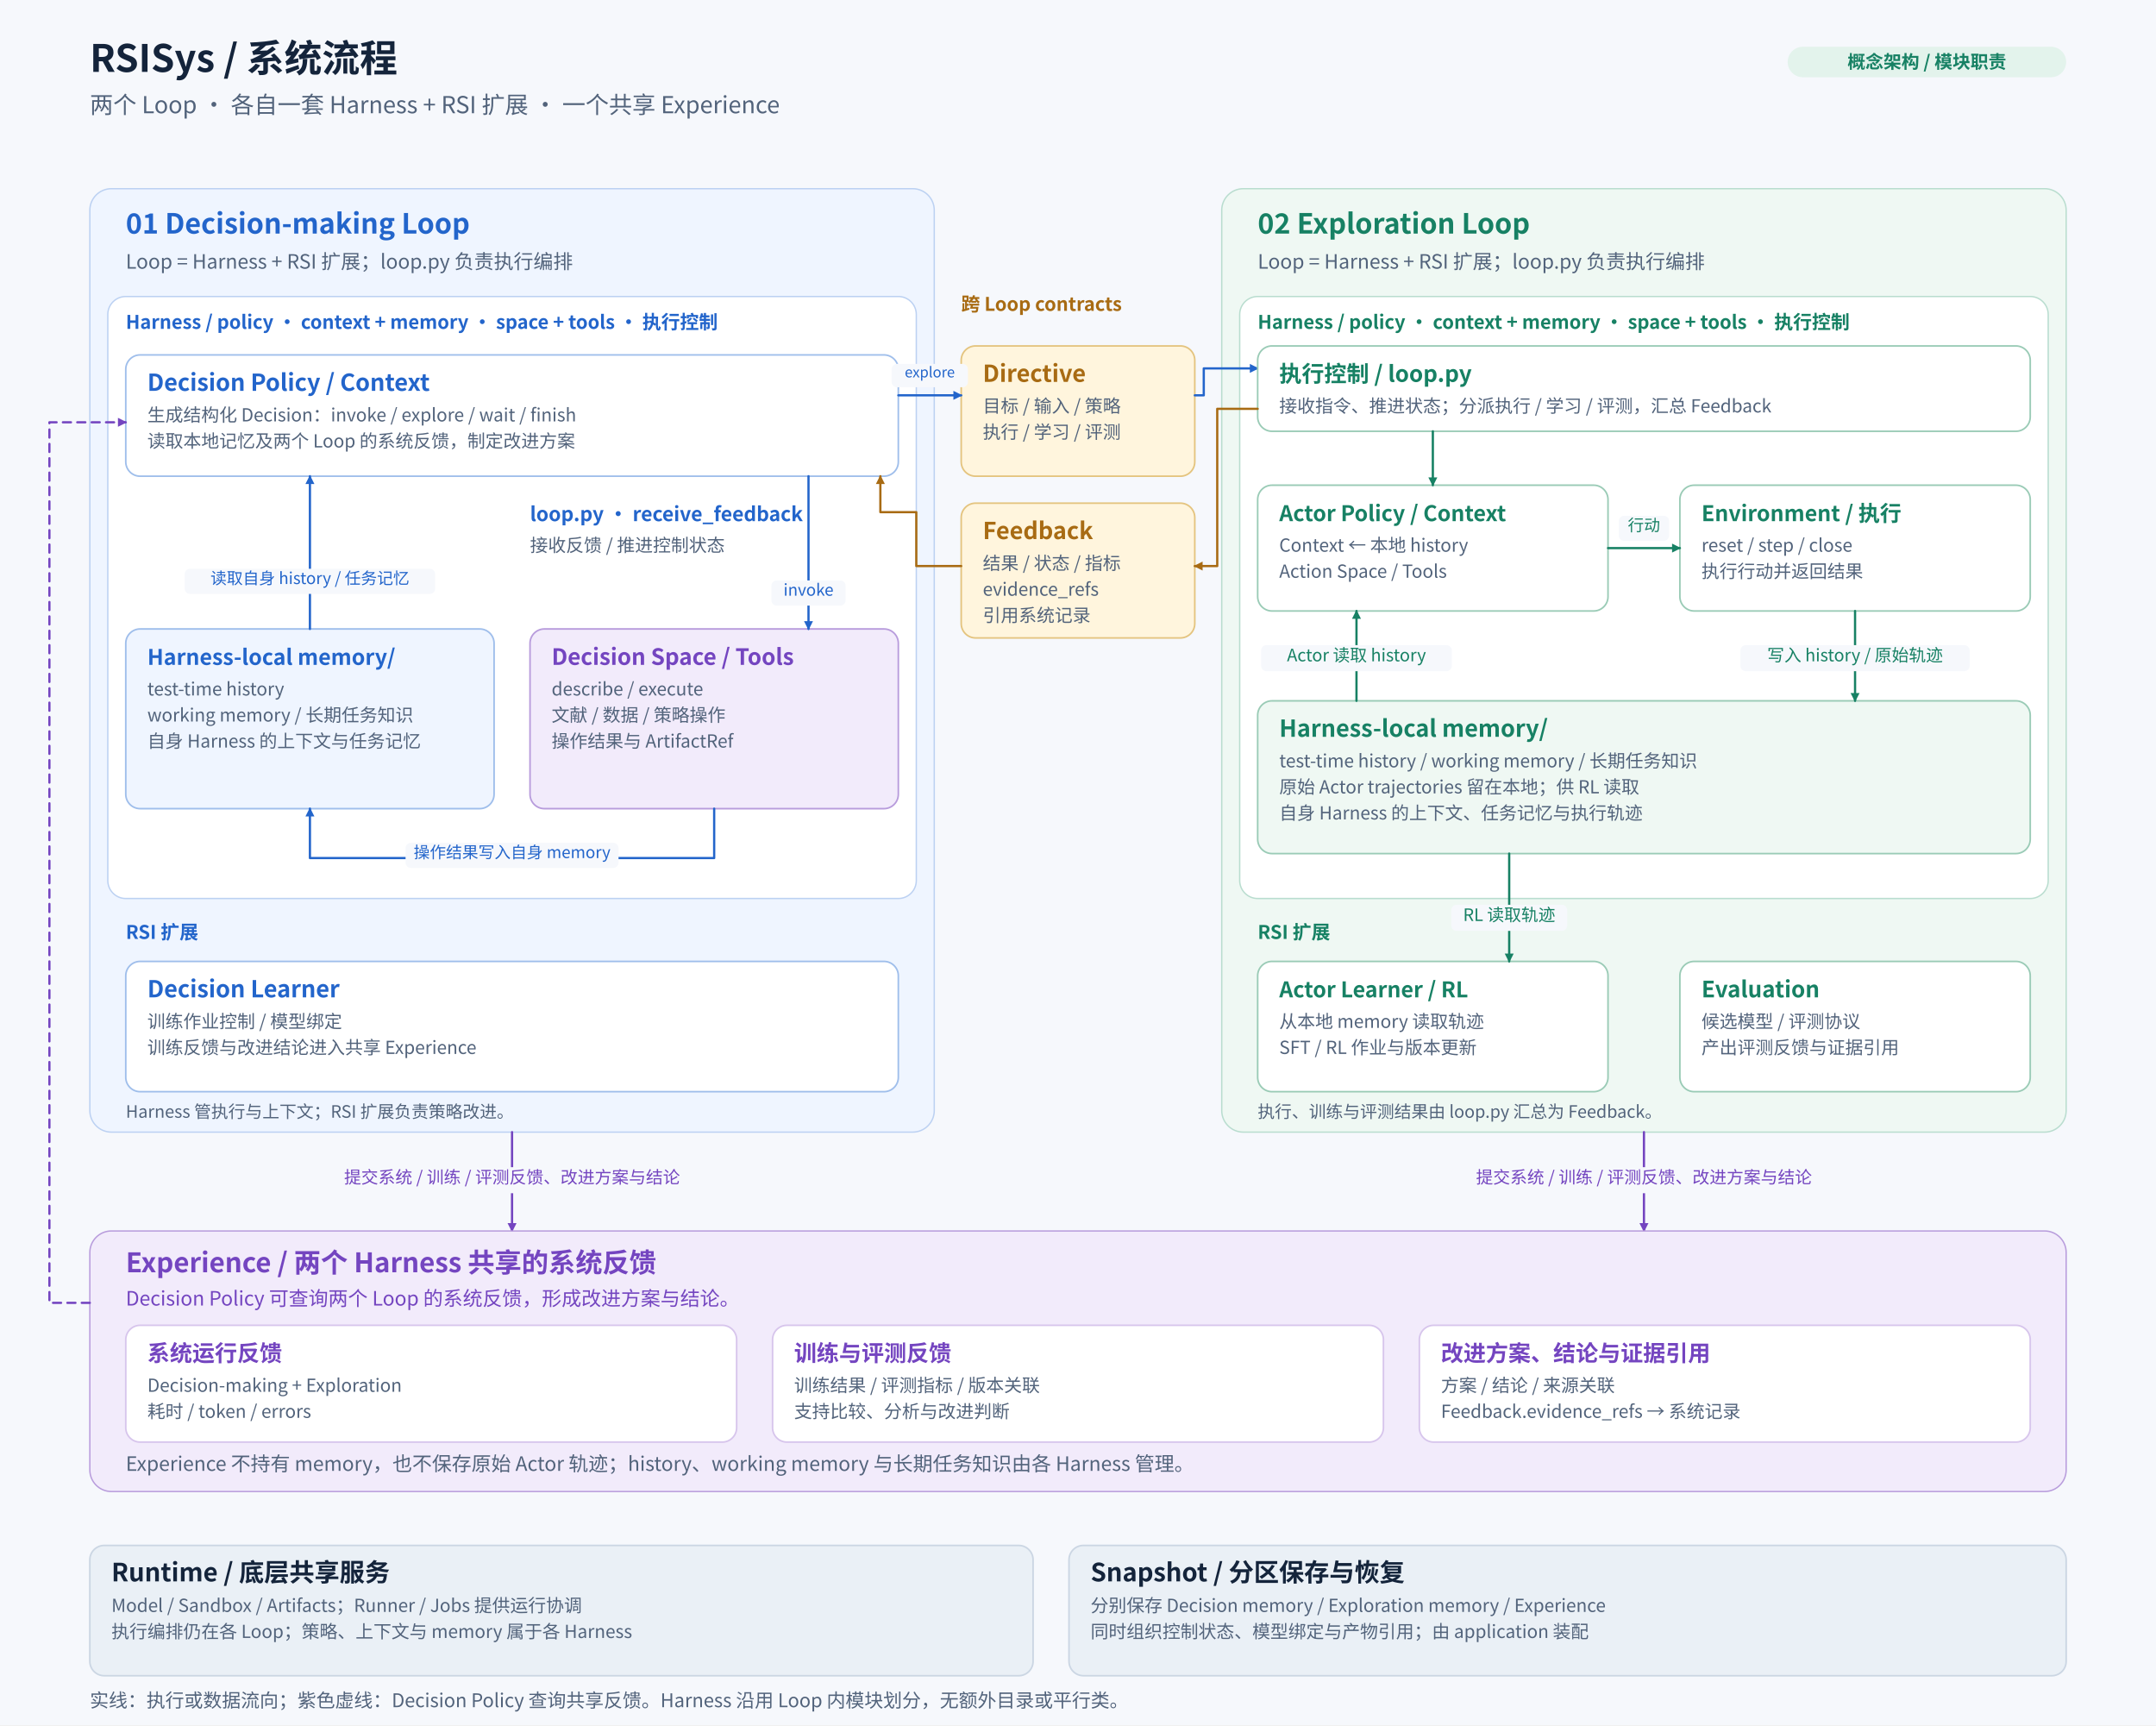
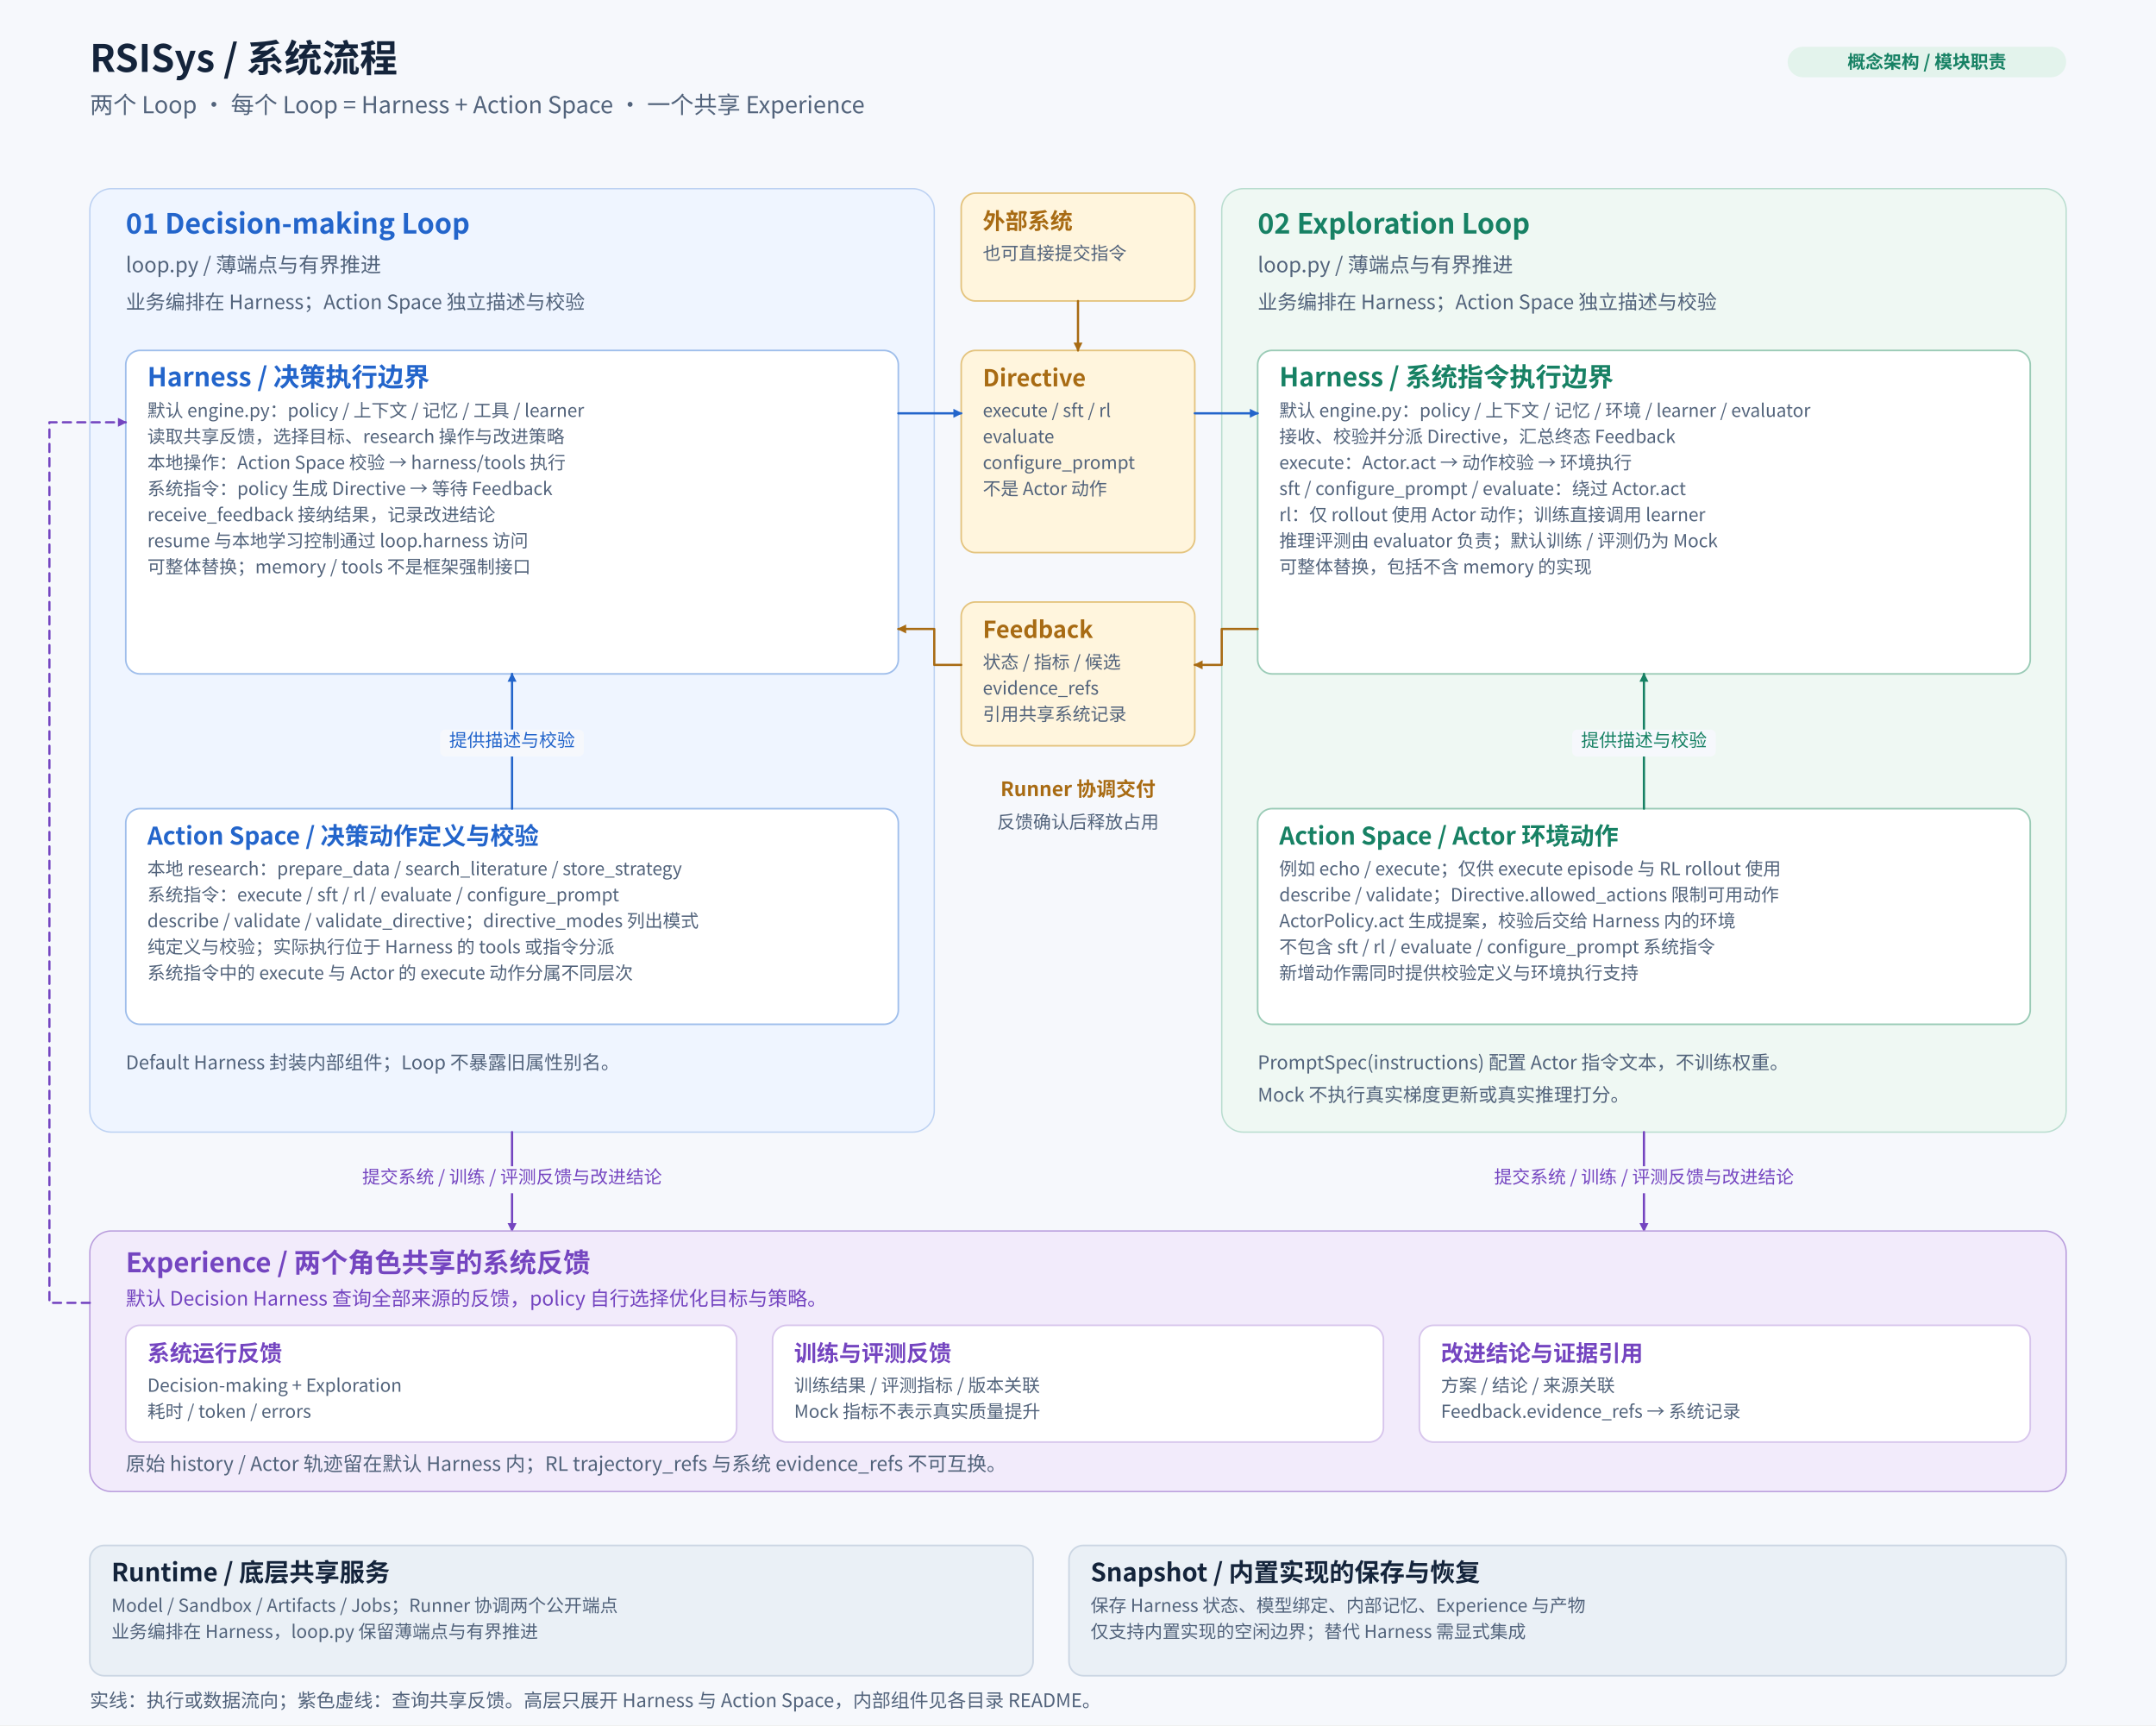
<svg xmlns="http://www.w3.org/2000/svg" width="2400" height="1920" viewBox="0 0 2400 1920" role="img" aria-labelledby="title desc">
  <defs>
    <marker id="arrow-gray" markerWidth="10" markerHeight="10" refX="8.7" refY="5" orient="auto" markerUnits="userSpaceOnUse">
      <path d="M 0 0 L 10 5 L 0 10 Z" fill="#8493A8" />
    </marker>
    <marker id="arrow-blue" markerWidth="10" markerHeight="10" refX="8.7" refY="5" orient="auto" markerUnits="userSpaceOnUse">
      <path d="M 0 0 L 10 5 L 0 10 Z" fill="#2365CB" />
    </marker>
    <marker id="arrow-green" markerWidth="10" markerHeight="10" refX="8.7" refY="5" orient="auto" markerUnits="userSpaceOnUse">
      <path d="M 0 0 L 10 5 L 0 10 Z" fill="#178164" />
    </marker>
    <marker id="arrow-purple" markerWidth="10" markerHeight="10" refX="8.7" refY="5" orient="auto" markerUnits="userSpaceOnUse">
      <path d="M 0 0 L 10 5 L 0 10 Z" fill="#7445C0" />
    </marker>
    <marker id="arrow-amber" markerWidth="10" markerHeight="10" refX="8.7" refY="5" orient="auto" markerUnits="userSpaceOnUse">
      <path d="M 0 0 L 10 5 L 0 10 Z" fill="#A86B13" />
    </marker>
  </defs>
  <rect width="2400" height="1920" fill="#F6F8FC" />
  <text x="100" y="80" font-family="'PingFang SC', 'Noto Sans CJK SC', 'Microsoft YaHei', sans-serif" font-size="42" font-weight="750" fill="#14243B" text-anchor="start">RSISys / 系统流程</text>
-   <text x="100" y="126" font-family="'PingFang SC', 'Noto Sans CJK SC', 'Microsoft YaHei', sans-serif" font-size="26" font-weight="400" fill="#52637B" text-anchor="start">两个 Loop · 各自一套 Harness + RSI 扩展 · 一个共享 Experience</text>
+   <text x="100" y="126" font-family="'PingFang SC', 'Noto Sans CJK SC', 'Microsoft YaHei', sans-serif" font-size="26" font-weight="400" fill="#52637B" text-anchor="start">两个 Loop · 每个 Loop = Harness + Action Space · 一个共享 Experience</text>
  <rect x="1990" y="52" width="310" height="34" rx="17" fill="#E3F3EC" stroke="none" stroke-width="0" />
  <text x="2145.0" y="76" font-family="'PingFang SC', 'Noto Sans CJK SC', 'Microsoft YaHei', sans-serif" font-size="20" font-weight="600" fill="#178164" text-anchor="middle">概念架构 / 模块职责</text>
  <rect x="100" y="210" width="940" height="1050" rx="24" fill="#EFF5FF" stroke="#BCD1F2" stroke-width="1.5" />
  <text x="140" y="260" font-family="'PingFang SC', 'Noto Sans CJK SC', 'Microsoft YaHei', sans-serif" font-size="31" font-weight="700" fill="#2365CB" text-anchor="start">01  Decision-making Loop</text>
-   <text x="140" y="299" font-family="'PingFang SC', 'Noto Sans CJK SC', 'Microsoft YaHei', sans-serif" font-size="22" font-weight="400" fill="#52637B" text-anchor="start">Loop = Harness + RSI 扩展；loop.py 负责执行编排</text>
-   <rect x="120" y="330" width="900" height="670" rx="20" fill="#FFFFFF" stroke="#BCD1F2" stroke-width="1.5" />
-   <text x="140" y="366" font-family="'PingFang SC', 'Noto Sans CJK SC', 'Microsoft YaHei', sans-serif" font-size="21" font-weight="650" fill="#2365CB" text-anchor="start">Harness / policy · context + memory · space + tools · 执行控制</text>
-   <text x="140" y="1045" font-family="'PingFang SC', 'Noto Sans CJK SC', 'Microsoft YaHei', sans-serif" font-size="21" font-weight="700" fill="#2365CB" text-anchor="start">RSI 扩展</text>
+   <text x="140" y="303" font-family="'PingFang SC', 'Noto Sans CJK SC', 'Microsoft YaHei', sans-serif" font-size="23" font-weight="400" fill="#52637B" text-anchor="start">loop.py / 薄端点与有界推进</text>
+   <text x="140" y="344" font-family="'PingFang SC', 'Noto Sans CJK SC', 'Microsoft YaHei', sans-serif" font-size="22" font-weight="400" fill="#52637B" text-anchor="start">业务编排在 Harness；Action Space 独立描述与校验</text>
  <rect x="1360" y="210" width="940" height="1050" rx="24" fill="#EFF8F3" stroke="#B9DDCF" stroke-width="1.5" />
  <text x="1400" y="260" font-family="'PingFang SC', 'Noto Sans CJK SC', 'Microsoft YaHei', sans-serif" font-size="31" font-weight="700" fill="#178164" text-anchor="start">02  Exploration Loop</text>
-   <text x="1400" y="299" font-family="'PingFang SC', 'Noto Sans CJK SC', 'Microsoft YaHei', sans-serif" font-size="22" font-weight="400" fill="#52637B" text-anchor="start">Loop = Harness + RSI 扩展；loop.py 负责执行编排</text>
-   <rect x="1380" y="330" width="900" height="670" rx="20" fill="#FFFFFF" stroke="#B9DDCF" stroke-width="1.5" />
-   <text x="1400" y="366" font-family="'PingFang SC', 'Noto Sans CJK SC', 'Microsoft YaHei', sans-serif" font-size="21" font-weight="650" fill="#178164" text-anchor="start">Harness / policy · context + memory · space + tools · 执行控制</text>
-   <text x="1400" y="1045" font-family="'PingFang SC', 'Noto Sans CJK SC', 'Microsoft YaHei', sans-serif" font-size="21" font-weight="700" fill="#178164" text-anchor="start">RSI 扩展</text>
-   <g id="decision-policy">
-     <rect x="140" y="395" width="860" height="135" rx="16" fill="#FFFFFF" stroke="#9FBEEB" stroke-width="1.8" />
-     <text x="164" y="435" font-family="'PingFang SC', 'Noto Sans CJK SC', 'Microsoft YaHei', sans-serif" font-size="26" font-weight="650" fill="#2365CB" text-anchor="start">Decision Policy / Context</text>
-     <text x="164" y="469" font-family="'PingFang SC', 'Noto Sans CJK SC', 'Microsoft YaHei', sans-serif" font-size="20" font-weight="400" fill="#52637B" text-anchor="start">生成结构化 Decision：invoke / explore / wait / finish</text>
-     <text x="164" y="498" font-family="'PingFang SC', 'Noto Sans CJK SC', 'Microsoft YaHei', sans-serif" font-size="20" font-weight="400" fill="#52637B" text-anchor="start">读取本地记忆及两个 Loop 的系统反馈，制定改进方案</text>
+   <text x="1400" y="303" font-family="'PingFang SC', 'Noto Sans CJK SC', 'Microsoft YaHei', sans-serif" font-size="23" font-weight="400" fill="#52637B" text-anchor="start">loop.py / 薄端点与有界推进</text>
+   <text x="1400" y="344" font-family="'PingFang SC', 'Noto Sans CJK SC', 'Microsoft YaHei', sans-serif" font-size="22" font-weight="400" fill="#52637B" text-anchor="start">业务编排在 Harness；Action Space 独立描述与校验</text>
+   <g id="decision-harness">
+     <rect x="140" y="390" width="860" height="360" rx="16" fill="#FFFFFF" stroke="#9FBEEB" stroke-width="1.8" />
+     <text x="164" y="430" font-family="'PingFang SC', 'Noto Sans CJK SC', 'Microsoft YaHei', sans-serif" font-size="29" font-weight="650" fill="#2365CB" text-anchor="start">Harness / 决策执行边界</text>
+     <text x="164" y="464" font-family="'PingFang SC', 'Noto Sans CJK SC', 'Microsoft YaHei', sans-serif" font-size="20" font-weight="400" fill="#52637B" text-anchor="start">默认 engine.py：policy / 上下文 / 记忆 / 工具 / learner</text>
+     <text x="164" y="493" font-family="'PingFang SC', 'Noto Sans CJK SC', 'Microsoft YaHei', sans-serif" font-size="20" font-weight="400" fill="#52637B" text-anchor="start">读取共享反馈，选择目标、research 操作与改进策略</text>
+     <text x="164" y="522" font-family="'PingFang SC', 'Noto Sans CJK SC', 'Microsoft YaHei', sans-serif" font-size="20" font-weight="400" fill="#52637B" text-anchor="start">本地操作：Action Space 校验 → harness/tools 执行</text>
+     <text x="164" y="551" font-family="'PingFang SC', 'Noto Sans CJK SC', 'Microsoft YaHei', sans-serif" font-size="20" font-weight="400" fill="#52637B" text-anchor="start">系统指令：policy 生成 Directive → 等待 Feedback</text>
+     <text x="164" y="580" font-family="'PingFang SC', 'Noto Sans CJK SC', 'Microsoft YaHei', sans-serif" font-size="20" font-weight="400" fill="#52637B" text-anchor="start">receive_feedback 接纳结果，记录改进结论</text>
+     <text x="164" y="609" font-family="'PingFang SC', 'Noto Sans CJK SC', 'Microsoft YaHei', sans-serif" font-size="20" font-weight="400" fill="#52637B" text-anchor="start">resume 与本地学习控制通过 loop.harness 访问</text>
+     <text x="164" y="638" font-family="'PingFang SC', 'Noto Sans CJK SC', 'Microsoft YaHei', sans-serif" font-size="20" font-weight="400" fill="#52637B" text-anchor="start">可整体替换；memory / tools 不是框架强制接口</text>
  </g>
-   <g id="decision-memory">
-     <rect x="140" y="700" width="410" height="200" rx="16" fill="#EFF5FF" stroke="#9FBEEB" stroke-width="1.8" />
-     <text x="164" y="740" font-family="'PingFang SC', 'Noto Sans CJK SC', 'Microsoft YaHei', sans-serif" font-size="24" font-weight="650" fill="#2365CB" text-anchor="start">Harness-local memory/</text>
-     <text x="164" y="774" font-family="'PingFang SC', 'Noto Sans CJK SC', 'Microsoft YaHei', sans-serif" font-size="20" font-weight="400" fill="#52637B" text-anchor="start">test-time history</text>
-     <text x="164" y="803" font-family="'PingFang SC', 'Noto Sans CJK SC', 'Microsoft YaHei', sans-serif" font-size="20" font-weight="400" fill="#52637B" text-anchor="start">working memory / 长期任务知识</text>
-     <text x="164" y="832" font-family="'PingFang SC', 'Noto Sans CJK SC', 'Microsoft YaHei', sans-serif" font-size="20" font-weight="400" fill="#52637B" text-anchor="start">自身 Harness 的上下文与任务记忆</text>
+   <g id="exploration-harness">
+     <rect x="1400" y="390" width="860" height="360" rx="16" fill="#FFFFFF" stroke="#9ACBB6" stroke-width="1.8" />
+     <text x="1424" y="430" font-family="'PingFang SC', 'Noto Sans CJK SC', 'Microsoft YaHei', sans-serif" font-size="29" font-weight="650" fill="#178164" text-anchor="start">Harness / 系统指令执行边界</text>
+     <text x="1424" y="464" font-family="'PingFang SC', 'Noto Sans CJK SC', 'Microsoft YaHei', sans-serif" font-size="20" font-weight="400" fill="#52637B" text-anchor="start">默认 engine.py：policy / 上下文 / 记忆 / 环境 / learner / evaluator</text>
+     <text x="1424" y="493" font-family="'PingFang SC', 'Noto Sans CJK SC', 'Microsoft YaHei', sans-serif" font-size="20" font-weight="400" fill="#52637B" text-anchor="start">接收、校验并分派 Directive，汇总终态 Feedback</text>
+     <text x="1424" y="522" font-family="'PingFang SC', 'Noto Sans CJK SC', 'Microsoft YaHei', sans-serif" font-size="20" font-weight="400" fill="#52637B" text-anchor="start">execute：Actor.act → 动作校验 → 环境执行</text>
+     <text x="1424" y="551" font-family="'PingFang SC', 'Noto Sans CJK SC', 'Microsoft YaHei', sans-serif" font-size="20" font-weight="400" fill="#52637B" text-anchor="start">sft / configure_prompt / evaluate：绕过 Actor.act</text>
+     <text x="1424" y="580" font-family="'PingFang SC', 'Noto Sans CJK SC', 'Microsoft YaHei', sans-serif" font-size="20" font-weight="400" fill="#52637B" text-anchor="start">rl：仅 rollout 使用 Actor 动作；训练直接调用 learner</text>
+     <text x="1424" y="609" font-family="'PingFang SC', 'Noto Sans CJK SC', 'Microsoft YaHei', sans-serif" font-size="20" font-weight="400" fill="#52637B" text-anchor="start">推理评测由 evaluator 负责；默认训练 / 评测仍为 Mock</text>
+     <text x="1424" y="638" font-family="'PingFang SC', 'Noto Sans CJK SC', 'Microsoft YaHei', sans-serif" font-size="20" font-weight="400" fill="#52637B" text-anchor="start">可整体替换，包括不含 memory 的实现</text>
  </g>
-   <g id="decision-space">
-     <rect x="590" y="700" width="410" height="200" rx="16" fill="#F2EBFB" stroke="#B89CDC" stroke-width="1.8" />
-     <text x="614" y="740" font-family="'PingFang SC', 'Noto Sans CJK SC', 'Microsoft YaHei', sans-serif" font-size="25" font-weight="650" fill="#7445C0" text-anchor="start">Decision Space / Tools</text>
-     <text x="614" y="774" font-family="'PingFang SC', 'Noto Sans CJK SC', 'Microsoft YaHei', sans-serif" font-size="20" font-weight="400" fill="#52637B" text-anchor="start">describe / execute</text>
-     <text x="614" y="803" font-family="'PingFang SC', 'Noto Sans CJK SC', 'Microsoft YaHei', sans-serif" font-size="20" font-weight="400" fill="#52637B" text-anchor="start">文献 / 数据 / 策略操作</text>
-     <text x="614" y="832" font-family="'PingFang SC', 'Noto Sans CJK SC', 'Microsoft YaHei', sans-serif" font-size="20" font-weight="400" fill="#52637B" text-anchor="start">操作结果与 ArtifactRef</text>
+   <g id="external-system">
+     <rect x="1070" y="215" width="260" height="120" rx="16" fill="#FFF5DD" stroke="#E4C47F" stroke-width="1.8" />
+     <text x="1094" y="255" font-family="'PingFang SC', 'Noto Sans CJK SC', 'Microsoft YaHei', sans-serif" font-size="25" font-weight="650" fill="#A86B13" text-anchor="start">外部系统</text>
+     <text x="1094" y="289" font-family="'PingFang SC', 'Noto Sans CJK SC', 'Microsoft YaHei', sans-serif" font-size="20" font-weight="400" fill="#52637B" text-anchor="start">也可直接提交指令</text>
  </g>
-   <path d="M 345 700 V 530" fill="none" stroke="#2365CB" stroke-width="2.5" stroke-linejoin="round" stroke-linecap="round" marker-end="url(#arrow-blue)" />
-   <rect x="205.58" y="633" width="278.84" height="28" rx="6" fill="#F6F8FC" stroke="none" stroke-width="0" />
-   <text x="345" y="650" font-family="'PingFang SC', 'Noto Sans CJK SC', 'Microsoft YaHei', sans-serif" font-size="18" font-weight="400" fill="#2365CB" text-anchor="middle">读取自身 history / 任务记忆</text>
-   <path d="M 900 530 V 700" fill="none" stroke="#2365CB" stroke-width="2.5" stroke-linejoin="round" stroke-linecap="round" marker-end="url(#arrow-blue)" />
-   <rect x="858.68" y="646" width="82.64" height="28" rx="6" fill="#F6F8FC" stroke="none" stroke-width="0" />
-   <text x="900" y="663" font-family="'PingFang SC', 'Noto Sans CJK SC', 'Microsoft YaHei', sans-serif" font-size="18" font-weight="400" fill="#2365CB" text-anchor="middle">invoke</text>
-   <path d="M 795 900 V 955 H 345 V 900" fill="none" stroke="#2365CB" stroke-width="2.5" stroke-linejoin="round" stroke-linecap="round" marker-end="url(#arrow-blue)" />
-   <rect x="451.46" y="938" width="237.08" height="28" rx="6" fill="#F6F8FC" stroke="none" stroke-width="0" />
-   <text x="570" y="955" font-family="'PingFang SC', 'Noto Sans CJK SC', 'Microsoft YaHei', sans-serif" font-size="18" font-weight="400" fill="#2365CB" text-anchor="middle">操作结果写入自身 memory</text>
-   <g id="decision-learner">
-     <rect x="140" y="1070" width="860" height="145" rx="16" fill="#FFFFFF" stroke="#9FBEEB" stroke-width="1.8" />
-     <text x="164" y="1110" font-family="'PingFang SC', 'Noto Sans CJK SC', 'Microsoft YaHei', sans-serif" font-size="26" font-weight="650" fill="#2365CB" text-anchor="start">Decision Learner</text>
-     <text x="164" y="1144" font-family="'PingFang SC', 'Noto Sans CJK SC', 'Microsoft YaHei', sans-serif" font-size="20" font-weight="400" fill="#52637B" text-anchor="start">训练作业控制 / 模型绑定</text>
-     <text x="164" y="1173" font-family="'PingFang SC', 'Noto Sans CJK SC', 'Microsoft YaHei', sans-serif" font-size="20" font-weight="400" fill="#52637B" text-anchor="start">训练反馈与改进结论进入共享 Experience</text>
+   <g id="directive">
+     <rect x="1070" y="390" width="260" height="225" rx="16" fill="#FFF5DD" stroke="#E4C47F" stroke-width="1.8" />
+     <text x="1094" y="430" font-family="'PingFang SC', 'Noto Sans CJK SC', 'Microsoft YaHei', sans-serif" font-size="26" font-weight="650" fill="#A86B13" text-anchor="start">Directive</text>
+     <text x="1094" y="464" font-family="'PingFang SC', 'Noto Sans CJK SC', 'Microsoft YaHei', sans-serif" font-size="20" font-weight="400" fill="#52637B" text-anchor="start">execute / sft / rl</text>
+     <text x="1094" y="493" font-family="'PingFang SC', 'Noto Sans CJK SC', 'Microsoft YaHei', sans-serif" font-size="20" font-weight="400" fill="#52637B" text-anchor="start">evaluate</text>
+     <text x="1094" y="522" font-family="'PingFang SC', 'Noto Sans CJK SC', 'Microsoft YaHei', sans-serif" font-size="20" font-weight="400" fill="#52637B" text-anchor="start">configure_prompt</text>
+     <text x="1094" y="551" font-family="'PingFang SC', 'Noto Sans CJK SC', 'Microsoft YaHei', sans-serif" font-size="20" font-weight="400" fill="#52637B" text-anchor="start">不是 Actor 动作</text>
  </g>
-   <text x="140" y="1244" font-family="'PingFang SC', 'Noto Sans CJK SC', 'Microsoft YaHei', sans-serif" font-size="19" font-weight="400" fill="#52637B" text-anchor="start">Harness 管执行与上下文；RSI 扩展负责策略改进。</text>
-   <text x="1070" y="346" font-family="'PingFang SC', 'Noto Sans CJK SC', 'Microsoft YaHei', sans-serif" font-size="21" font-weight="650" fill="#A86B13" text-anchor="start">跨 Loop contracts</text>
-   <g id="directive">
-     <rect x="1070" y="385" width="260" height="145" rx="16" fill="#FFF5DD" stroke="#E4C47F" stroke-width="1.8" />
-     <text x="1094" y="425" font-family="'PingFang SC', 'Noto Sans CJK SC', 'Microsoft YaHei', sans-serif" font-size="26" font-weight="650" fill="#A86B13" text-anchor="start">Directive</text>
-     <text x="1094" y="459" font-family="'PingFang SC', 'Noto Sans CJK SC', 'Microsoft YaHei', sans-serif" font-size="20" font-weight="400" fill="#52637B" text-anchor="start">目标 / 输入 / 策略</text>
-     <text x="1094" y="488" font-family="'PingFang SC', 'Noto Sans CJK SC', 'Microsoft YaHei', sans-serif" font-size="20" font-weight="400" fill="#52637B" text-anchor="start">执行 / 学习 / 评测</text>
+   <path d="M 1200 335 V 390" fill="none" stroke="#A86B13" stroke-width="2.5" stroke-linejoin="round" stroke-linecap="round" marker-end="url(#arrow-amber)" />
+   <path d="M 1000 460 H 1070" fill="none" stroke="#2365CB" stroke-width="2.5" stroke-linejoin="round" stroke-linecap="round" marker-end="url(#arrow-blue)" />
+   <path d="M 1330 460 H 1400" fill="none" stroke="#2365CB" stroke-width="2.5" stroke-linejoin="round" stroke-linecap="round" marker-end="url(#arrow-blue)" />
+   <g id="feedback">
+     <rect x="1070" y="670" width="260" height="160" rx="16" fill="#FFF5DD" stroke="#E4C47F" stroke-width="1.8" />
+     <text x="1094" y="710" font-family="'PingFang SC', 'Noto Sans CJK SC', 'Microsoft YaHei', sans-serif" font-size="26" font-weight="650" fill="#A86B13" text-anchor="start">Feedback</text>
+     <text x="1094" y="744" font-family="'PingFang SC', 'Noto Sans CJK SC', 'Microsoft YaHei', sans-serif" font-size="20" font-weight="400" fill="#52637B" text-anchor="start">状态 / 指标 / 候选</text>
+     <text x="1094" y="773" font-family="'PingFang SC', 'Noto Sans CJK SC', 'Microsoft YaHei', sans-serif" font-size="20" font-weight="400" fill="#52637B" text-anchor="start">evidence_refs</text>
+     <text x="1094" y="802" font-family="'PingFang SC', 'Noto Sans CJK SC', 'Microsoft YaHei', sans-serif" font-size="20" font-weight="400" fill="#52637B" text-anchor="start">引用共享系统记录</text>
  </g>
-   <path d="M 1000 440 H 1070" fill="none" stroke="#2365CB" stroke-width="2.5" stroke-linejoin="round" stroke-linecap="round" marker-end="url(#arrow-blue)" />
-   <rect x="992.52" y="405" width="84.96" height="26" rx="6" fill="#F6F8FC" stroke="none" stroke-width="0" />
-   <text x="1035" y="420" font-family="'PingFang SC', 'Noto Sans CJK SC', 'Microsoft YaHei', sans-serif" font-size="16" font-weight="400" fill="#2365CB" text-anchor="middle">explore</text>
-   <path d="M 1330 440 H 1340 V 410 H 1400" fill="none" stroke="#2365CB" stroke-width="2.5" stroke-linejoin="round" stroke-linecap="round" marker-end="url(#arrow-blue)" />
-   <g id="feedback">
-     <rect x="1070" y="560" width="260" height="150" rx="16" fill="#FFF5DD" stroke="#E4C47F" stroke-width="1.8" />
-     <text x="1094" y="600" font-family="'PingFang SC', 'Noto Sans CJK SC', 'Microsoft YaHei', sans-serif" font-size="26" font-weight="650" fill="#A86B13" text-anchor="start">Feedback</text>
-     <text x="1094" y="634" font-family="'PingFang SC', 'Noto Sans CJK SC', 'Microsoft YaHei', sans-serif" font-size="20" font-weight="400" fill="#52637B" text-anchor="start">结果 / 状态 / 指标</text>
-     <text x="1094" y="663" font-family="'PingFang SC', 'Noto Sans CJK SC', 'Microsoft YaHei', sans-serif" font-size="20" font-weight="400" fill="#52637B" text-anchor="start">evidence_refs</text>
-     <text x="1094" y="692" font-family="'PingFang SC', 'Noto Sans CJK SC', 'Microsoft YaHei', sans-serif" font-size="20" font-weight="400" fill="#52637B" text-anchor="start">引用系统记录</text>
+   <path d="M 1400 700 H 1360 V 740 H 1330" fill="none" stroke="#A86B13" stroke-width="2.5" stroke-linejoin="round" stroke-linecap="round" marker-end="url(#arrow-amber)" />
+   <path d="M 1070 740 H 1040 V 700 H 1000" fill="none" stroke="#A86B13" stroke-width="2.5" stroke-linejoin="round" stroke-linecap="round" marker-end="url(#arrow-amber)" />
+   <text x="1200" y="886" font-family="'PingFang SC', 'Noto Sans CJK SC', 'Microsoft YaHei', sans-serif" font-size="22" font-weight="650" fill="#A86B13" text-anchor="middle">Runner 协调交付</text>
+   <text x="1200" y="922" font-family="'PingFang SC', 'Noto Sans CJK SC', 'Microsoft YaHei', sans-serif" font-size="20" font-weight="400" fill="#52637B" text-anchor="middle">反馈确认后释放占用</text>
+   <g id="decision-action-space">
+     <rect x="140" y="900" width="860" height="240" rx="16" fill="#FFFFFF" stroke="#9FBEEB" stroke-width="1.8" />
+     <text x="164" y="940" font-family="'PingFang SC', 'Noto Sans CJK SC', 'Microsoft YaHei', sans-serif" font-size="27" font-weight="650" fill="#2365CB" text-anchor="start">Action Space / 决策动作定义与校验</text>
+     <text x="164" y="974" font-family="'PingFang SC', 'Noto Sans CJK SC', 'Microsoft YaHei', sans-serif" font-size="20" font-weight="400" fill="#52637B" text-anchor="start">本地 research：prepare_data / search_literature / store_strategy</text>
+     <text x="164" y="1003" font-family="'PingFang SC', 'Noto Sans CJK SC', 'Microsoft YaHei', sans-serif" font-size="20" font-weight="400" fill="#52637B" text-anchor="start">系统指令：execute / sft / rl / evaluate / configure_prompt</text>
+     <text x="164" y="1032" font-family="'PingFang SC', 'Noto Sans CJK SC', 'Microsoft YaHei', sans-serif" font-size="20" font-weight="400" fill="#52637B" text-anchor="start">describe / validate / validate_directive；directive_modes 列出模式</text>
+     <text x="164" y="1061" font-family="'PingFang SC', 'Noto Sans CJK SC', 'Microsoft YaHei', sans-serif" font-size="20" font-weight="400" fill="#52637B" text-anchor="start">纯定义与校验；实际执行位于 Harness 的 tools 或指令分派</text>
+     <text x="164" y="1090" font-family="'PingFang SC', 'Noto Sans CJK SC', 'Microsoft YaHei', sans-serif" font-size="20" font-weight="400" fill="#52637B" text-anchor="start">系统指令中的 execute 与 Actor 的 execute 动作分属不同层次</text>
  </g>
-   <path d="M 1070 630 H 1020 V 570 H 980 V 530" fill="none" stroke="#A86B13" stroke-width="2.5" stroke-linejoin="round" stroke-linecap="round" marker-end="url(#arrow-amber)" />
-   <text x="590" y="580" font-family="'PingFang SC', 'Noto Sans CJK SC', 'Microsoft YaHei', sans-serif" font-size="22" font-weight="650" fill="#2365CB" text-anchor="start">loop.py · receive_feedback</text>
-   <text x="590" y="614" font-family="'PingFang SC', 'Noto Sans CJK SC', 'Microsoft YaHei', sans-serif" font-size="20" font-weight="400" fill="#52637B" text-anchor="start">接收反馈 / 推进控制状态</text>
-   <g id="exploration-control">
-     <rect x="1400" y="385" width="860" height="95" rx="16" fill="#FFFFFF" stroke="#9ACBB6" stroke-width="1.8" />
-     <text x="1424" y="425" font-family="'PingFang SC', 'Noto Sans CJK SC', 'Microsoft YaHei', sans-serif" font-size="25" font-weight="650" fill="#178164" text-anchor="start">执行控制 / loop.py</text>
-     <text x="1424" y="459" font-family="'PingFang SC', 'Noto Sans CJK SC', 'Microsoft YaHei', sans-serif" font-size="20" font-weight="400" fill="#52637B" text-anchor="start">接收指令、推进状态；分派执行 / 学习 / 评测，汇总 Feedback</text>
+   <g id="exploration-action-space">
+     <rect x="1400" y="900" width="860" height="240" rx="16" fill="#FFFFFF" stroke="#9ACBB6" stroke-width="1.8" />
+     <text x="1424" y="940" font-family="'PingFang SC', 'Noto Sans CJK SC', 'Microsoft YaHei', sans-serif" font-size="27" font-weight="650" fill="#178164" text-anchor="start">Action Space / Actor 环境动作</text>
+     <text x="1424" y="974" font-family="'PingFang SC', 'Noto Sans CJK SC', 'Microsoft YaHei', sans-serif" font-size="20" font-weight="400" fill="#52637B" text-anchor="start">例如 echo / execute；仅供 execute episode 与 RL rollout 使用</text>
+     <text x="1424" y="1003" font-family="'PingFang SC', 'Noto Sans CJK SC', 'Microsoft YaHei', sans-serif" font-size="20" font-weight="400" fill="#52637B" text-anchor="start">describe / validate；Directive.allowed_actions 限制可用动作</text>
+     <text x="1424" y="1032" font-family="'PingFang SC', 'Noto Sans CJK SC', 'Microsoft YaHei', sans-serif" font-size="20" font-weight="400" fill="#52637B" text-anchor="start">ActorPolicy.act 生成提案，校验后交给 Harness 内的环境</text>
+     <text x="1424" y="1061" font-family="'PingFang SC', 'Noto Sans CJK SC', 'Microsoft YaHei', sans-serif" font-size="20" font-weight="400" fill="#52637B" text-anchor="start">不包含 sft / rl / evaluate / configure_prompt 系统指令</text>
+     <text x="1424" y="1090" font-family="'PingFang SC', 'Noto Sans CJK SC', 'Microsoft YaHei', sans-serif" font-size="20" font-weight="400" fill="#52637B" text-anchor="start">新增动作需同时提供校验定义与环境执行支持</text>
  </g>
-   <path d="M 1400 455 H 1355 V 630 H 1330" fill="none" stroke="#A86B13" stroke-width="2.5" stroke-linejoin="round" stroke-linecap="round" marker-end="url(#arrow-amber)" />
-   <g id="actor-policy">
-     <rect x="1400" y="540" width="390" height="140" rx="16" fill="#FFFFFF" stroke="#9ACBB6" stroke-width="1.8" />
-     <text x="1424" y="580" font-family="'PingFang SC', 'Noto Sans CJK SC', 'Microsoft YaHei', sans-serif" font-size="24" font-weight="650" fill="#178164" text-anchor="start">Actor Policy / Context</text>
-     <text x="1424" y="614" font-family="'PingFang SC', 'Noto Sans CJK SC', 'Microsoft YaHei', sans-serif" font-size="20" font-weight="400" fill="#52637B" text-anchor="start">Context ← 本地 history</text>
-     <text x="1424" y="643" font-family="'PingFang SC', 'Noto Sans CJK SC', 'Microsoft YaHei', sans-serif" font-size="20" font-weight="400" fill="#52637B" text-anchor="start">Action Space / Tools</text>
-   </g>
-   <g id="environment">
-     <rect x="1870" y="540" width="390" height="140" rx="16" fill="#FFFFFF" stroke="#9ACBB6" stroke-width="1.8" />
-     <text x="1894" y="580" font-family="'PingFang SC', 'Noto Sans CJK SC', 'Microsoft YaHei', sans-serif" font-size="24" font-weight="650" fill="#178164" text-anchor="start">Environment / 执行</text>
-     <text x="1894" y="614" font-family="'PingFang SC', 'Noto Sans CJK SC', 'Microsoft YaHei', sans-serif" font-size="20" font-weight="400" fill="#52637B" text-anchor="start">reset / step / close</text>
-     <text x="1894" y="643" font-family="'PingFang SC', 'Noto Sans CJK SC', 'Microsoft YaHei', sans-serif" font-size="20" font-weight="400" fill="#52637B" text-anchor="start">执行行动并返回结果</text>
-   </g>
-   <path d="M 1595 480 V 540" fill="none" stroke="#178164" stroke-width="2.5" stroke-linejoin="round" stroke-linecap="round" marker-end="url(#arrow-green)" />
-   <path d="M 1790 610 H 1870" fill="none" stroke="#178164" stroke-width="2.5" stroke-linejoin="round" stroke-linecap="round" marker-end="url(#arrow-green)" />
-   <rect x="1802.0" y="574" width="56" height="28" rx="6" fill="#F6F8FC" stroke="none" stroke-width="0" />
-   <text x="1830" y="591" font-family="'PingFang SC', 'Noto Sans CJK SC', 'Microsoft YaHei', sans-serif" font-size="18" font-weight="400" fill="#178164" text-anchor="middle">行动</text>
-   <g id="exploration-memory">
-     <rect x="1400" y="780" width="860" height="170" rx="16" fill="#EFF8F3" stroke="#9ACBB6" stroke-width="1.8" />
-     <text x="1424" y="820" font-family="'PingFang SC', 'Noto Sans CJK SC', 'Microsoft YaHei', sans-serif" font-size="26" font-weight="650" fill="#178164" text-anchor="start">Harness-local memory/</text>
-     <text x="1424" y="854" font-family="'PingFang SC', 'Noto Sans CJK SC', 'Microsoft YaHei', sans-serif" font-size="20" font-weight="400" fill="#52637B" text-anchor="start">test-time history / working memory / 长期任务知识</text>
-     <text x="1424" y="883" font-family="'PingFang SC', 'Noto Sans CJK SC', 'Microsoft YaHei', sans-serif" font-size="20" font-weight="400" fill="#52637B" text-anchor="start">原始 Actor trajectories 留在本地；供 RL 读取</text>
-     <text x="1424" y="912" font-family="'PingFang SC', 'Noto Sans CJK SC', 'Microsoft YaHei', sans-serif" font-size="20" font-weight="400" fill="#52637B" text-anchor="start">自身 Harness 的上下文、任务记忆与执行轨迹</text>
-   </g>
-   <path d="M 1510 780 V 680" fill="none" stroke="#178164" stroke-width="2.5" stroke-linejoin="round" stroke-linecap="round" marker-end="url(#arrow-green)" />
-   <rect x="1403.86" y="718" width="212.28" height="29" rx="6" fill="#F6F8FC" stroke="none" stroke-width="0" />
-   <text x="1510" y="736" font-family="'PingFang SC', 'Noto Sans CJK SC', 'Microsoft YaHei', sans-serif" font-size="19" font-weight="400" fill="#178164" text-anchor="middle">Actor 读取 history</text>
-   <path d="M 2065 680 V 780" fill="none" stroke="#178164" stroke-width="2.5" stroke-linejoin="round" stroke-linecap="round" marker-end="url(#arrow-green)" />
-   <rect x="1937.39" y="718" width="255.22" height="29" rx="6" fill="#F6F8FC" stroke="none" stroke-width="0" />
-   <text x="2065" y="736" font-family="'PingFang SC', 'Noto Sans CJK SC', 'Microsoft YaHei', sans-serif" font-size="19" font-weight="400" fill="#178164" text-anchor="middle">写入 history / 原始轨迹</text>
-   <g id="actor-learner">
-     <rect x="1400" y="1070" width="390" height="145" rx="16" fill="#FFFFFF" stroke="#9ACBB6" stroke-width="1.8" />
-     <text x="1424" y="1110" font-family="'PingFang SC', 'Noto Sans CJK SC', 'Microsoft YaHei', sans-serif" font-size="24" font-weight="650" fill="#178164" text-anchor="start">Actor Learner / RL</text>
-     <text x="1424" y="1144" font-family="'PingFang SC', 'Noto Sans CJK SC', 'Microsoft YaHei', sans-serif" font-size="20" font-weight="400" fill="#52637B" text-anchor="start">从本地 memory 读取轨迹</text>
-     <text x="1424" y="1173" font-family="'PingFang SC', 'Noto Sans CJK SC', 'Microsoft YaHei', sans-serif" font-size="20" font-weight="400" fill="#52637B" text-anchor="start">SFT / RL 作业与版本更新</text>
-   </g>
-   <g id="evaluation">
-     <rect x="1870" y="1070" width="390" height="145" rx="16" fill="#FFFFFF" stroke="#9ACBB6" stroke-width="1.8" />
-     <text x="1894" y="1110" font-family="'PingFang SC', 'Noto Sans CJK SC', 'Microsoft YaHei', sans-serif" font-size="25" font-weight="650" fill="#178164" text-anchor="start">Evaluation</text>
-     <text x="1894" y="1144" font-family="'PingFang SC', 'Noto Sans CJK SC', 'Microsoft YaHei', sans-serif" font-size="20" font-weight="400" fill="#52637B" text-anchor="start">候选模型 / 评测协议</text>
-     <text x="1894" y="1173" font-family="'PingFang SC', 'Noto Sans CJK SC', 'Microsoft YaHei', sans-serif" font-size="20" font-weight="400" fill="#52637B" text-anchor="start">产出评测反馈与证据引用</text>
-   </g>
-   <path d="M 1680 950 V 1070" fill="none" stroke="#178164" stroke-width="2.5" stroke-linejoin="round" stroke-linecap="round" marker-end="url(#arrow-green)" />
-   <rect x="1615.47" y="1007" width="129.06" height="29" rx="6" fill="#F6F8FC" stroke="none" stroke-width="0" />
-   <text x="1680" y="1025" font-family="'PingFang SC', 'Noto Sans CJK SC', 'Microsoft YaHei', sans-serif" font-size="19" font-weight="400" fill="#178164" text-anchor="middle">RL 读取轨迹</text>
-   <text x="1400" y="1244" font-family="'PingFang SC', 'Noto Sans CJK SC', 'Microsoft YaHei', sans-serif" font-size="19" font-weight="400" fill="#52637B" text-anchor="start">执行、训练与评测结果由 loop.py 汇总为 Feedback。</text>
+   <path d="M 570 900 V 750" fill="none" stroke="#2365CB" stroke-width="2.5" stroke-linejoin="round" stroke-linecap="round" marker-end="url(#arrow-blue)" />
+   <rect x="490.0" y="812" width="160" height="30" rx="6" fill="#F6F8FC" stroke="none" stroke-width="0" />
+   <text x="570" y="831" font-family="'PingFang SC', 'Noto Sans CJK SC', 'Microsoft YaHei', sans-serif" font-size="20" font-weight="400" fill="#2365CB" text-anchor="middle">提供描述与校验</text>
+   <path d="M 1830 900 V 750" fill="none" stroke="#178164" stroke-width="2.5" stroke-linejoin="round" stroke-linecap="round" marker-end="url(#arrow-green)" />
+   <rect x="1750.0" y="812" width="160" height="30" rx="6" fill="#F6F8FC" stroke="none" stroke-width="0" />
+   <text x="1830" y="831" font-family="'PingFang SC', 'Noto Sans CJK SC', 'Microsoft YaHei', sans-serif" font-size="20" font-weight="400" fill="#178164" text-anchor="middle">提供描述与校验</text>
+   <text x="140" y="1190" font-family="'PingFang SC', 'Noto Sans CJK SC', 'Microsoft YaHei', sans-serif" font-size="21" font-weight="400" fill="#52637B" text-anchor="start">Default Harness 封装内部组件；Loop 不暴露旧属性别名。</text>
+   <text x="1400" y="1190" font-family="'PingFang SC', 'Noto Sans CJK SC', 'Microsoft YaHei', sans-serif" font-size="21" font-weight="400" fill="#52637B" text-anchor="start">PromptSpec(instructions) 配置 Actor 指令文本，不训练权重。</text>
+   <text x="1400" y="1226" font-family="'PingFang SC', 'Noto Sans CJK SC', 'Microsoft YaHei', sans-serif" font-size="21" font-weight="400" fill="#52637B" text-anchor="start">Mock 不执行真实梯度更新或真实推理打分。</text>
  <path d="M 570 1260 V 1370" fill="none" stroke="#7445C0" stroke-width="2.5" stroke-linejoin="round" stroke-linecap="round" marker-end="url(#arrow-purple)" />
-   <rect x="355.94" y="1299" width="428.12" height="29" rx="6" fill="#F6F8FC" stroke="none" stroke-width="0" />
-   <text x="570" y="1317" font-family="'PingFang SC', 'Noto Sans CJK SC', 'Microsoft YaHei', sans-serif" font-size="19" font-weight="400" fill="#7445C0" text-anchor="middle">提交系统 / 训练 / 评测反馈、改进方案与结论</text>
+   <rect x="375.2" y="1298" width="389.6" height="30" rx="6" fill="#F6F8FC" stroke="none" stroke-width="0" />
+   <text x="570" y="1317" font-family="'PingFang SC', 'Noto Sans CJK SC', 'Microsoft YaHei', sans-serif" font-size="20" font-weight="400" fill="#7445C0" text-anchor="middle">提交系统 / 训练 / 评测反馈与改进结论</text>
  <path d="M 1830 1260 V 1370" fill="none" stroke="#7445C0" stroke-width="2.5" stroke-linejoin="round" stroke-linecap="round" marker-end="url(#arrow-purple)" />
-   <rect x="1615.94" y="1299" width="428.12" height="29" rx="6" fill="#F6F8FC" stroke="none" stroke-width="0" />
-   <text x="1830" y="1317" font-family="'PingFang SC', 'Noto Sans CJK SC', 'Microsoft YaHei', sans-serif" font-size="19" font-weight="400" fill="#7445C0" text-anchor="middle">提交系统 / 训练 / 评测反馈、改进方案与结论</text>
+   <rect x="1635.2" y="1298" width="389.6" height="30" rx="6" fill="#F6F8FC" stroke="none" stroke-width="0" />
+   <text x="1830" y="1317" font-family="'PingFang SC', 'Noto Sans CJK SC', 'Microsoft YaHei', sans-serif" font-size="20" font-weight="400" fill="#7445C0" text-anchor="middle">提交系统 / 训练 / 评测反馈与改进结论</text>
  <rect x="100" y="1370" width="2200" height="290" rx="24" fill="#F2EBFB" stroke="#B89CDC" stroke-width="1.5" />
-   <text x="140" y="1416" font-family="'PingFang SC', 'Noto Sans CJK SC', 'Microsoft YaHei', sans-serif" font-size="30" font-weight="700" fill="#7445C0" text-anchor="start">Experience / 两个 Harness 共享的系统反馈</text>
-   <text x="140" y="1453" font-family="'PingFang SC', 'Noto Sans CJK SC', 'Microsoft YaHei', sans-serif" font-size="22" font-weight="400" fill="#7445C0" text-anchor="start">Decision Policy 可查询两个 Loop 的系统反馈，形成改进方案与结论。</text>
+   <text x="140" y="1416" font-family="'PingFang SC', 'Noto Sans CJK SC', 'Microsoft YaHei', sans-serif" font-size="30" font-weight="700" fill="#7445C0" text-anchor="start">Experience / 两个角色共享的系统反馈</text>
+   <text x="140" y="1453" font-family="'PingFang SC', 'Noto Sans CJK SC', 'Microsoft YaHei', sans-serif" font-size="22" font-weight="400" fill="#7445C0" text-anchor="start">默认 Decision Harness 查询全部来源的反馈，policy 自行选择优化目标与策略。</text>
  <path d="M 100 1450 H 55 V 470 H 140" fill="none" stroke="#7445C0" stroke-width="2.5" stroke-linejoin="round" stroke-linecap="round" marker-end="url(#arrow-purple)" stroke-dasharray="9 7" />
  <g id="system-feedback">
    <rect x="140" y="1475" width="680" height="130" rx="16" fill="#FFFFFF" stroke="#D7C5EC" stroke-width="1.8" />
    <text x="164" y="1515" font-family="'PingFang SC', 'Noto Sans CJK SC', 'Microsoft YaHei', sans-serif" font-size="25" font-weight="650" fill="#7445C0" text-anchor="start">系统运行反馈</text>
    <text x="164" y="1549" font-family="'PingFang SC', 'Noto Sans CJK SC', 'Microsoft YaHei', sans-serif" font-size="20" font-weight="400" fill="#52637B" text-anchor="start">Decision-making + Exploration</text>
    <text x="164" y="1578" font-family="'PingFang SC', 'Noto Sans CJK SC', 'Microsoft YaHei', sans-serif" font-size="20" font-weight="400" fill="#52637B" text-anchor="start">耗时 / token / errors</text>
  </g>
  <g id="training-evaluation-feedback">
    <rect x="860" y="1475" width="680" height="130" rx="16" fill="#FFFFFF" stroke="#D7C5EC" stroke-width="1.8" />
    <text x="884" y="1515" font-family="'PingFang SC', 'Noto Sans CJK SC', 'Microsoft YaHei', sans-serif" font-size="25" font-weight="650" fill="#7445C0" text-anchor="start">训练与评测反馈</text>
    <text x="884" y="1549" font-family="'PingFang SC', 'Noto Sans CJK SC', 'Microsoft YaHei', sans-serif" font-size="20" font-weight="400" fill="#52637B" text-anchor="start">训练结果 / 评测指标 / 版本关联</text>
-     <text x="884" y="1578" font-family="'PingFang SC', 'Noto Sans CJK SC', 'Microsoft YaHei', sans-serif" font-size="20" font-weight="400" fill="#52637B" text-anchor="start">支持比较、分析与改进判断</text>
+     <text x="884" y="1578" font-family="'PingFang SC', 'Noto Sans CJK SC', 'Microsoft YaHei', sans-serif" font-size="20" font-weight="400" fill="#52637B" text-anchor="start">Mock 指标不表示真实质量提升</text>
  </g>
  <g id="improvement-evidence">
    <rect x="1580" y="1475" width="680" height="130" rx="16" fill="#FFFFFF" stroke="#D7C5EC" stroke-width="1.8" />
-     <text x="1604" y="1515" font-family="'PingFang SC', 'Noto Sans CJK SC', 'Microsoft YaHei', sans-serif" font-size="25" font-weight="650" fill="#7445C0" text-anchor="start">改进方案、结论与证据引用</text>
+     <text x="1604" y="1515" font-family="'PingFang SC', 'Noto Sans CJK SC', 'Microsoft YaHei', sans-serif" font-size="25" font-weight="650" fill="#7445C0" text-anchor="start">改进结论与证据引用</text>
    <text x="1604" y="1549" font-family="'PingFang SC', 'Noto Sans CJK SC', 'Microsoft YaHei', sans-serif" font-size="20" font-weight="400" fill="#52637B" text-anchor="start">方案 / 结论 / 来源关联</text>
    <text x="1604" y="1578" font-family="'PingFang SC', 'Noto Sans CJK SC', 'Microsoft YaHei', sans-serif" font-size="20" font-weight="400" fill="#52637B" text-anchor="start">Feedback.evidence_refs → 系统记录</text>
  </g>
-   <text x="140" y="1637" font-family="'PingFang SC', 'Noto Sans CJK SC', 'Microsoft YaHei', sans-serif" font-size="22" font-weight="400" fill="#52637B" text-anchor="start">Experience 不持有 memory，也不保存原始 Actor 轨迹；history、working memory 与长期任务知识由各 Harness 管理。</text>
+   <text x="140" y="1637" font-family="'PingFang SC', 'Noto Sans CJK SC', 'Microsoft YaHei', sans-serif" font-size="22" font-weight="400" fill="#52637B" text-anchor="start">原始 history / Actor 轨迹留在默认 Harness 内；RL trajectory_refs 与系统 evidence_refs 不可互换。</text>
  <g id="runtime">
    <rect x="100" y="1720" width="1050" height="145" rx="16" fill="#EAF0F6" stroke="#CBD6E3" stroke-width="1.8" />
    <text x="124" y="1760" font-family="'PingFang SC', 'Noto Sans CJK SC', 'Microsoft YaHei', sans-serif" font-size="28" font-weight="650" fill="#14243B" text-anchor="start">Runtime / 底层共享服务</text>
-     <text x="124" y="1794" font-family="'PingFang SC', 'Noto Sans CJK SC', 'Microsoft YaHei', sans-serif" font-size="20" font-weight="400" fill="#52637B" text-anchor="start">Model / Sandbox / Artifacts；Runner / Jobs 提供运行协调</text>
-     <text x="124" y="1823" font-family="'PingFang SC', 'Noto Sans CJK SC', 'Microsoft YaHei', sans-serif" font-size="20" font-weight="400" fill="#52637B" text-anchor="start">执行编排仍在各 Loop；策略、上下文与 memory 属于各 Harness</text>
+     <text x="124" y="1794" font-family="'PingFang SC', 'Noto Sans CJK SC', 'Microsoft YaHei', sans-serif" font-size="20" font-weight="400" fill="#52637B" text-anchor="start">Model / Sandbox / Artifacts / Jobs；Runner 协调两个公开端点</text>
+     <text x="124" y="1823" font-family="'PingFang SC', 'Noto Sans CJK SC', 'Microsoft YaHei', sans-serif" font-size="20" font-weight="400" fill="#52637B" text-anchor="start">业务编排在 Harness，loop.py 保留薄端点与有界推进</text>
  </g>
  <g id="snapshot">
    <rect x="1190" y="1720" width="1110" height="145" rx="16" fill="#EAF0F6" stroke="#CBD6E3" stroke-width="1.8" />
-     <text x="1214" y="1760" font-family="'PingFang SC', 'Noto Sans CJK SC', 'Microsoft YaHei', sans-serif" font-size="28" font-weight="650" fill="#14243B" text-anchor="start">Snapshot / 分区保存与恢复</text>
-     <text x="1214" y="1794" font-family="'PingFang SC', 'Noto Sans CJK SC', 'Microsoft YaHei', sans-serif" font-size="20" font-weight="400" fill="#52637B" text-anchor="start">分别保存 Decision memory / Exploration memory / Experience</text>
-     <text x="1214" y="1823" font-family="'PingFang SC', 'Noto Sans CJK SC', 'Microsoft YaHei', sans-serif" font-size="20" font-weight="400" fill="#52637B" text-anchor="start">同时组织控制状态、模型绑定与产物引用；由 application 装配</text>
+     <text x="1214" y="1760" font-family="'PingFang SC', 'Noto Sans CJK SC', 'Microsoft YaHei', sans-serif" font-size="28" font-weight="650" fill="#14243B" text-anchor="start">Snapshot / 内置实现的保存与恢复</text>
+     <text x="1214" y="1794" font-family="'PingFang SC', 'Noto Sans CJK SC', 'Microsoft YaHei', sans-serif" font-size="20" font-weight="400" fill="#52637B" text-anchor="start">保存 Harness 状态、模型绑定、内部记忆、Experience 与产物</text>
+     <text x="1214" y="1823" font-family="'PingFang SC', 'Noto Sans CJK SC', 'Microsoft YaHei', sans-serif" font-size="20" font-weight="400" fill="#52637B" text-anchor="start">仅支持内置实现的空闲边界；替代 Harness 需显式集成</text>
  </g>
-   <text x="100" y="1900" font-family="'PingFang SC', 'Noto Sans CJK SC', 'Microsoft YaHei', sans-serif" font-size="21" font-weight="400" fill="#52637B" text-anchor="start">实线：执行或数据流向；紫色虚线：Decision Policy 查询共享反馈。Harness 沿用 Loop 内模块划分，无额外目录或平行类。</text>
+   <text x="100" y="1900" font-family="'PingFang SC', 'Noto Sans CJK SC', 'Microsoft YaHei', sans-serif" font-size="21" font-weight="400" fill="#52637B" text-anchor="start">实线：执行或数据流向；紫色虚线：查询共享反馈。高层只展开 Harness 与 Action Space，内部组件见各目录 README。</text>
</svg>
